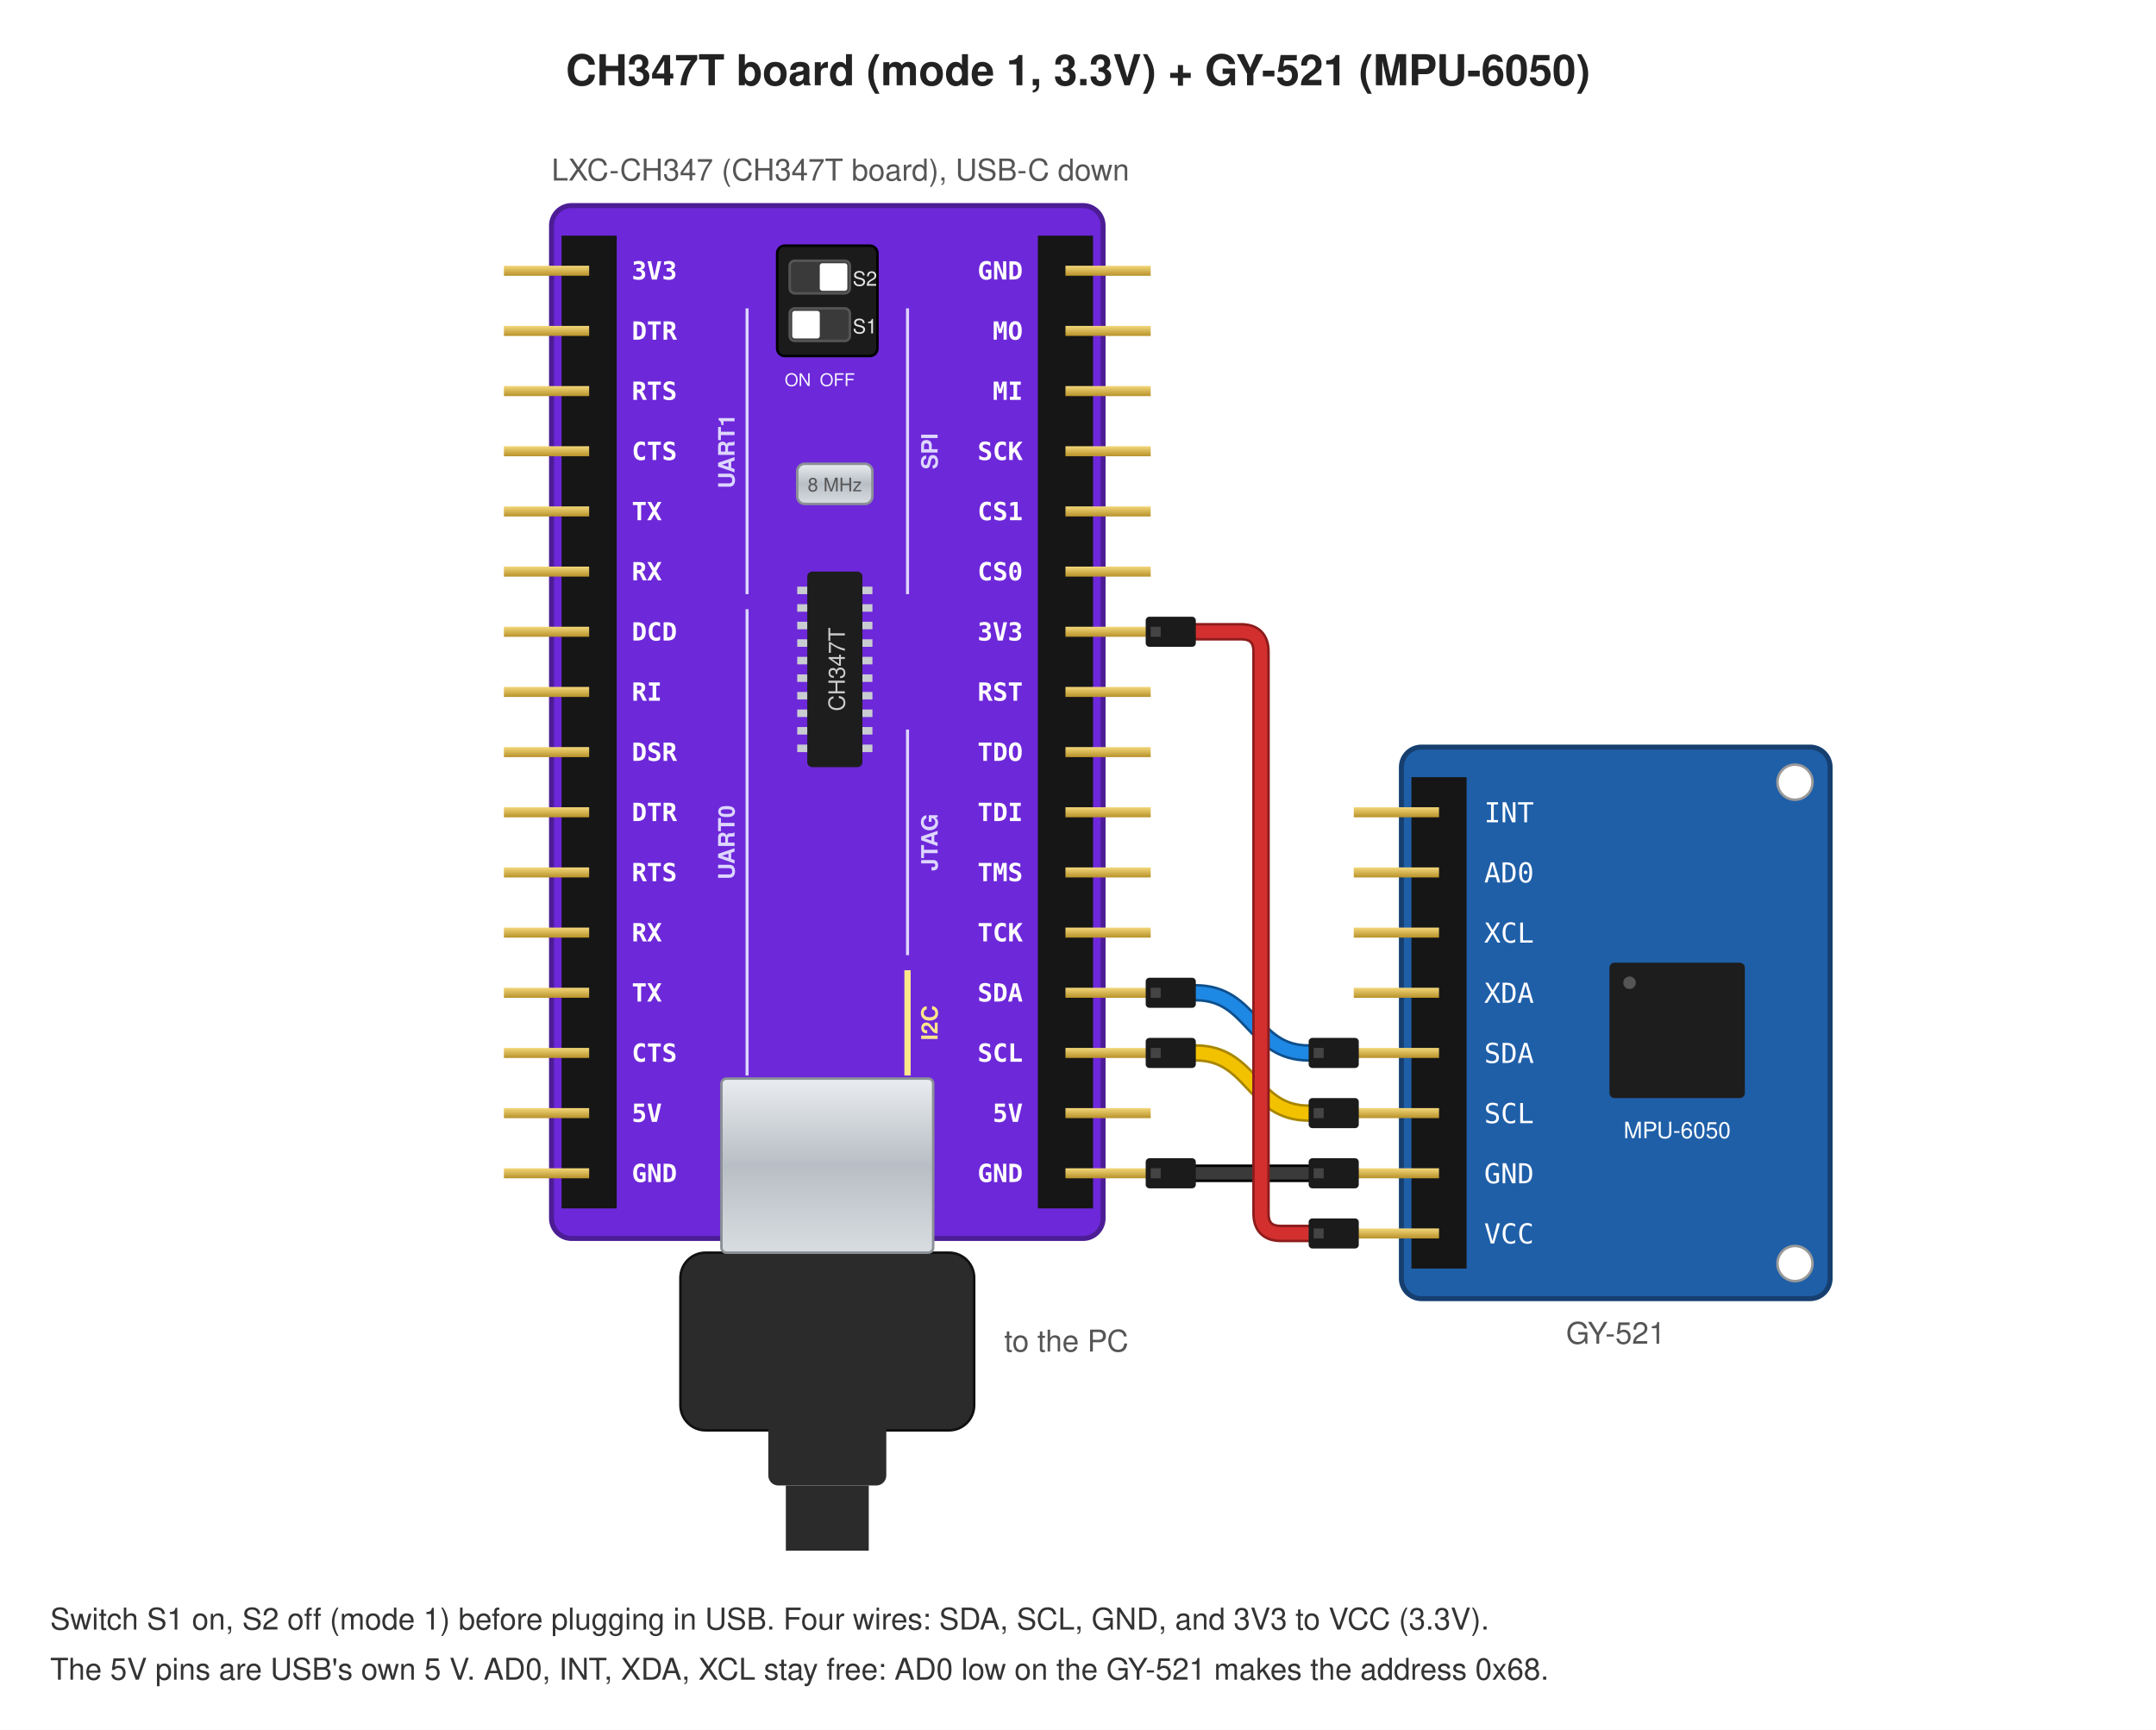
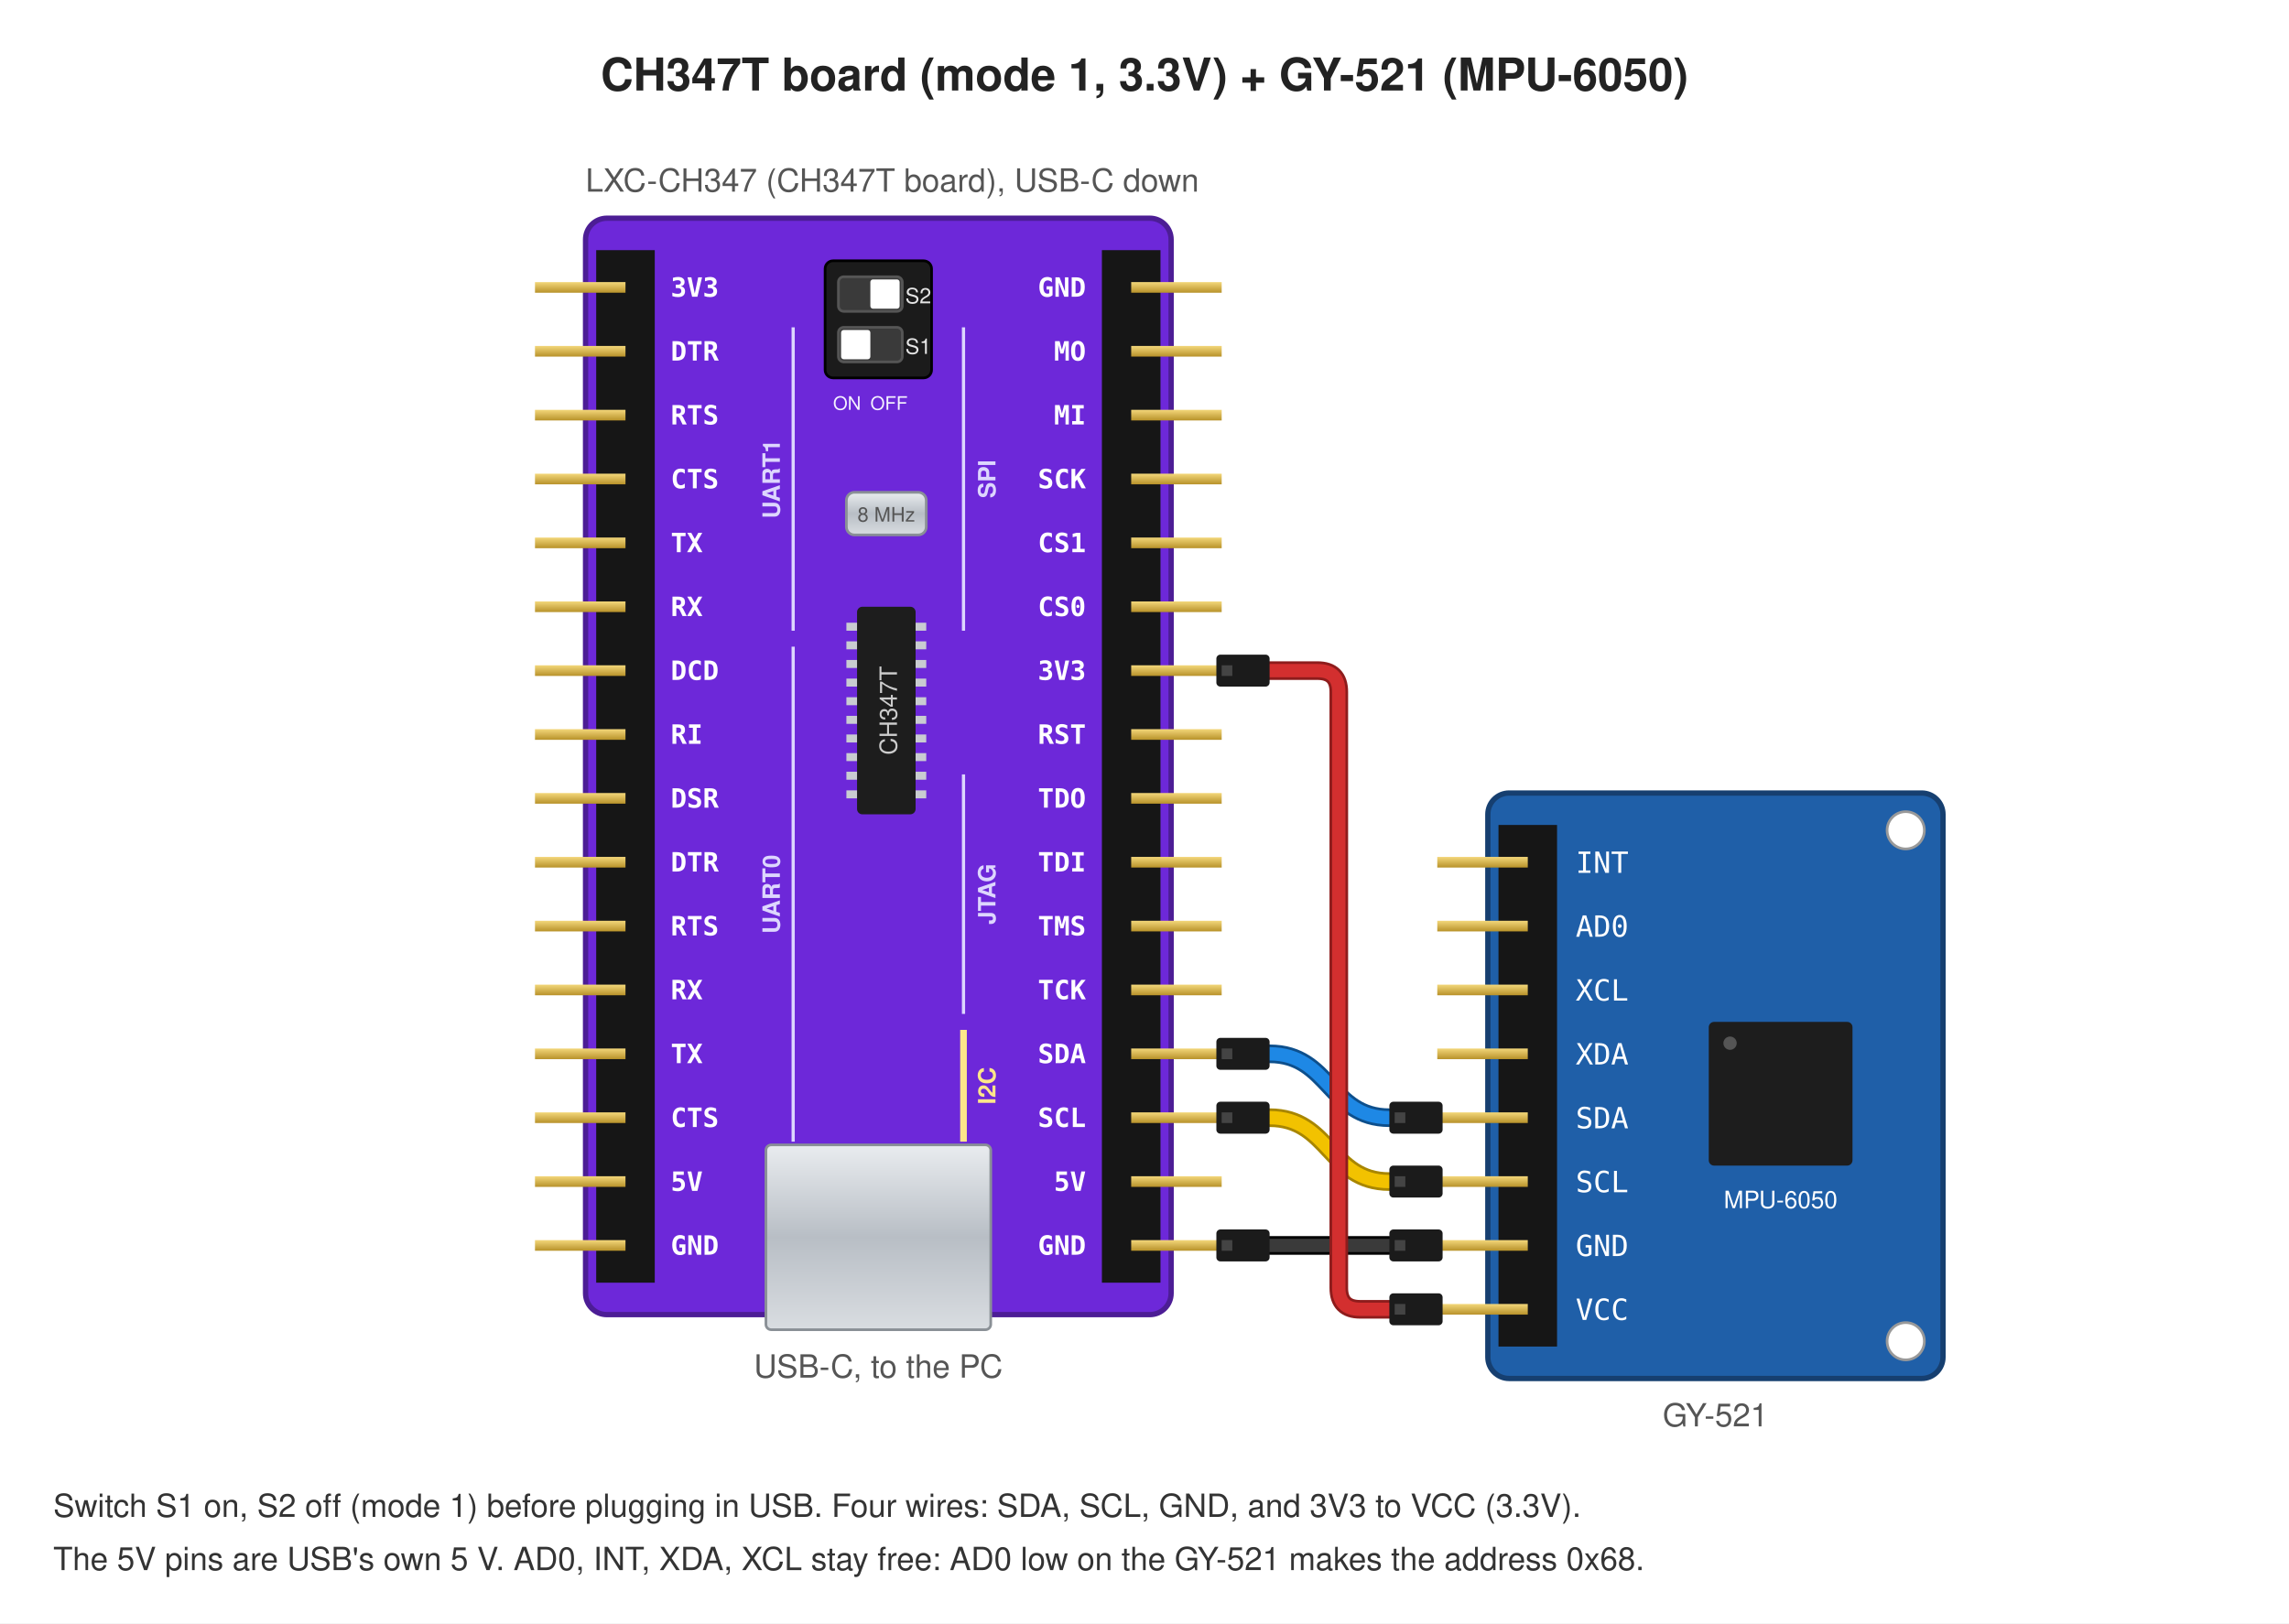
- <svg xmlns="http://www.w3.org/2000/svg" viewBox="0 0 860 690" width="860" height="690" font-family="Helvetica, Arial, sans-serif">
+ <svg xmlns="http://www.w3.org/2000/svg" viewBox="0 0 860 610" width="860" height="610" font-family="Helvetica, Arial, sans-serif">
  <style>@media (prefers-color-scheme: dark) { .bg { fill-opacity: 0.85 } }</style>
  <defs>
    <linearGradient id="metal" x1="0" y1="0" x2="0" y2="1">
      <stop offset="0" stop-color="#e9ecef" />
      <stop offset="0.5" stop-color="#b8bec5" />
      <stop offset="1" stop-color="#d9dde1" />
    </linearGradient>
    <linearGradient id="pin" x1="0" y1="0" x2="0" y2="1">
      <stop offset="0" stop-color="#f3d77a" />
      <stop offset="1" stop-color="#b8922a" />
    </linearGradient>
    <g id="dupont">
      <rect x="0" y="-6" width="20" height="12" rx="1.5" fill="#1b1b1b" />
      <rect x="2" y="-2" width="4" height="4" fill="#444" />
    </g>
  </defs>
-   <rect class="bg" width="860" height="690" fill="#ffffff" />
+   <rect class="bg" width="860" height="610" fill="#ffffff" />
  <text x="430.0" y="34" text-anchor="middle" font-size="17" font-weight="bold" fill="#222">CH347T board (mode 1, 3.3V) + GY-521 (MPU-6050)</text>
  <rect x="220" y="82" width="220" height="412" rx="8" fill="#6d28d9" stroke="#4c1d95" stroke-width="2" />
  <text x="220" y="72" font-size="12" fill="#555">LXC-CH347 (CH347T board), USB-C down</text>
  <rect x="224" y="94" width="22" height="388" fill="#161616" />
  <rect x="414" y="94" width="22" height="388" fill="#161616" />
  <g fill="url(#pin)">
    <rect x="201" y="106" width="34.0" height="4" />
    <rect x="425.0" y="106" width="34.0" height="4" />
    <rect x="201" y="130" width="34.0" height="4" />
    <rect x="425.0" y="130" width="34.0" height="4" />
    <rect x="201" y="154" width="34.0" height="4" />
    <rect x="425.0" y="154" width="34.0" height="4" />
    <rect x="201" y="178" width="34.0" height="4" />
    <rect x="425.0" y="178" width="34.0" height="4" />
    <rect x="201" y="202" width="34.0" height="4" />
    <rect x="425.0" y="202" width="34.0" height="4" />
    <rect x="201" y="226" width="34.0" height="4" />
    <rect x="425.0" y="226" width="34.0" height="4" />
    <rect x="201" y="250" width="34.0" height="4" />
    <rect x="425.0" y="250" width="34.0" height="4" />
    <rect x="201" y="274" width="34.0" height="4" />
    <rect x="425.0" y="274" width="34.0" height="4" />
    <rect x="201" y="298" width="34.0" height="4" />
    <rect x="425.0" y="298" width="34.0" height="4" />
    <rect x="201" y="322" width="34.0" height="4" />
    <rect x="425.0" y="322" width="34.0" height="4" />
    <rect x="201" y="346" width="34.0" height="4" />
    <rect x="425.0" y="346" width="34.0" height="4" />
    <rect x="201" y="370" width="34.0" height="4" />
    <rect x="425.0" y="370" width="34.0" height="4" />
    <rect x="201" y="394" width="34.0" height="4" />
    <rect x="425.0" y="394" width="34.0" height="4" />
    <rect x="201" y="418" width="34.0" height="4" />
    <rect x="425.0" y="418" width="34.0" height="4" />
    <rect x="201" y="442" width="34.0" height="4" />
    <rect x="425.0" y="442" width="34.0" height="4" />
    <rect x="201" y="466" width="34.0" height="4" />
    <rect x="425.0" y="466" width="34.0" height="4" />
  </g>
  <g font-size="10" font-weight="bold" fill="#fff" font-family="Menlo, Consolas, monospace">
    <text x="252" y="111.5">3V3</text>
    <text x="408" y="111.5" text-anchor="end">GND</text>
    <text x="252" y="135.5">DTR</text>
    <text x="408" y="135.5" text-anchor="end">MO</text>
    <text x="252" y="159.5">RTS</text>
    <text x="408" y="159.5" text-anchor="end">MI</text>
    <text x="252" y="183.5">CTS</text>
    <text x="408" y="183.5" text-anchor="end">SCK</text>
    <text x="252" y="207.5">TX</text>
    <text x="408" y="207.5" text-anchor="end">CS1</text>
    <text x="252" y="231.5">RX</text>
    <text x="408" y="231.5" text-anchor="end">CS0</text>
    <text x="252" y="255.5">DCD</text>
    <text x="408" y="255.5" text-anchor="end">3V3</text>
    <text x="252" y="279.5">RI</text>
    <text x="408" y="279.5" text-anchor="end">RST</text>
    <text x="252" y="303.5">DSR</text>
    <text x="408" y="303.5" text-anchor="end">TDO</text>
    <text x="252" y="327.5">DTR</text>
    <text x="408" y="327.5" text-anchor="end">TDI</text>
    <text x="252" y="351.5">RTS</text>
    <text x="408" y="351.5" text-anchor="end">TMS</text>
    <text x="252" y="375.5">RX</text>
    <text x="408" y="375.5" text-anchor="end">TCK</text>
    <text x="252" y="399.5">TX</text>
    <text x="408" y="399.5" text-anchor="end">SDA</text>
    <text x="252" y="423.5">CTS</text>
    <text x="408" y="423.5" text-anchor="end">SCL</text>
    <text x="252" y="447.5">5V</text>
    <text x="408" y="447.5" text-anchor="end">5V</text>
    <text x="252" y="471.5">GND</text>
    <text x="408" y="471.5" text-anchor="end">GND</text>
  </g>
  <line x1="298" y1="123" x2="298" y2="237" stroke="#ddd6fe" stroke-width="1.2" />
  <text transform="translate(293 180.0) rotate(-90)" text-anchor="middle" font-size="9" font-weight="bold" fill="#ddd6fe">UART1</text>
  <line x1="298" y1="243" x2="298" y2="429" stroke="#ddd6fe" stroke-width="1.2" />
  <text transform="translate(293 336.0) rotate(-90)" text-anchor="middle" font-size="9" font-weight="bold" fill="#ddd6fe">UART0</text>
  <line x1="362" y1="123" x2="362" y2="237" stroke="#ddd6fe" stroke-width="1.2" />
  <text transform="translate(374 180.0) rotate(-90)" text-anchor="middle" font-size="9" font-weight="bold" fill="#ddd6fe">SPI</text>
  <line x1="362" y1="291" x2="362" y2="381" stroke="#ddd6fe" stroke-width="1.2" />
  <text transform="translate(374 336.0) rotate(-90)" text-anchor="middle" font-size="9" font-weight="bold" fill="#ddd6fe">JTAG</text>
  <line x1="362" y1="387" x2="362" y2="429" stroke="#fde68a" stroke-width="2.5" />
  <text transform="translate(374 408.0) rotate(-90)" text-anchor="middle" font-size="9" font-weight="bold" fill="#fde68a">I2C</text>
  <rect x="310" y="98" width="40" height="44" rx="3" fill="#1b1b1b" stroke="#000" />
  <rect x="315" y="104" width="24" height="13" rx="2" fill="#3a3a3a" stroke="#555" />
  <rect x="327" y="105" width="11" height="11" rx="1" fill="#ffffff" />
  <text x="345" y="114" text-anchor="middle" font-size="8" fill="#e5e5e5">S2</text>
  <rect x="315" y="123" width="24" height="13" rx="2" fill="#3a3a3a" stroke="#555" />
  <rect x="316" y="124" width="11" height="11" rx="1" fill="#ffffff" />
  <text x="345" y="133" text-anchor="middle" font-size="8" fill="#e5e5e5">S1</text>
  <text x="313" y="154" font-size="7" fill="#f5f3ff">ON</text>
  <text x="341" y="154" text-anchor="end" font-size="7" fill="#f5f3ff">OFF</text>
  <rect x="318" y="234" width="6" height="3" fill="#c9ccd1" />
  <rect x="342" y="234" width="6" height="3" fill="#c9ccd1" />
  <rect x="318" y="241" width="6" height="3" fill="#c9ccd1" />
  <rect x="342" y="241" width="6" height="3" fill="#c9ccd1" />
  <rect x="318" y="248" width="6" height="3" fill="#c9ccd1" />
  <rect x="342" y="248" width="6" height="3" fill="#c9ccd1" />
  <rect x="318" y="255" width="6" height="3" fill="#c9ccd1" />
  <rect x="342" y="255" width="6" height="3" fill="#c9ccd1" />
  <rect x="318" y="262" width="6" height="3" fill="#c9ccd1" />
  <rect x="342" y="262" width="6" height="3" fill="#c9ccd1" />
  <rect x="318" y="269" width="6" height="3" fill="#c9ccd1" />
  <rect x="342" y="269" width="6" height="3" fill="#c9ccd1" />
  <rect x="318" y="276" width="6" height="3" fill="#c9ccd1" />
  <rect x="342" y="276" width="6" height="3" fill="#c9ccd1" />
  <rect x="318" y="283" width="6" height="3" fill="#c9ccd1" />
  <rect x="342" y="283" width="6" height="3" fill="#c9ccd1" />
  <rect x="318" y="290" width="6" height="3" fill="#c9ccd1" />
  <rect x="342" y="290" width="6" height="3" fill="#c9ccd1" />
  <rect x="318" y="297" width="6" height="3" fill="#c9ccd1" />
  <rect x="342" y="297" width="6" height="3" fill="#c9ccd1" />
  <rect x="322" y="228" width="22" height="78" rx="2" fill="#1d1d1d" />
  <text transform="translate(337 267) rotate(-90)" text-anchor="middle" font-size="9" fill="#ccc">CH347T</text>
  <rect x="318" y="185.0" width="30" height="16" rx="3" fill="url(#metal)" stroke="#8a9096" />
  <text x="333" y="196.0" text-anchor="middle" font-size="7.5" fill="#555">8 MHz</text>
-   <rect x="271.417" y="499.669" width="117.165" height="70.866" rx="10" fill="#2b2b2b" stroke="#111" />
-   <rect x="306.465" y="566.535" width="47.071" height="26" rx="4" fill="#2b2b2b" />
-   <rect x="313.465" y="592.535" width="33.071" height="26" fill="#2b2b2b" />
  <rect x="287.764" y="430.22" width="84.472" height="69.449" rx="2" fill="url(#metal)" stroke="#8a9096" />
-   <text x="400.583" y="539.102" font-size="12" fill="#555">to the PC</text>
+   <text x="330.0" y="517.669" text-anchor="middle" font-size="12" fill="#555">USB-C, to the PC</text>
  <rect x="559" y="298" width="171" height="220" rx="8" fill="#1f5fa8" stroke="#163f70" stroke-width="2" />
  <circle cx="716" cy="312" r="7" fill="#fff" stroke="#999" />
  <circle cx="716" cy="504" r="7" fill="#fff" stroke="#999" />
  <rect x="563" y="310" width="22" height="196" fill="#161616" />
  <g fill="url(#pin)">
    <rect x="540" y="322" width="34" height="4" />
    <rect x="540" y="346" width="34" height="4" />
    <rect x="540" y="370" width="34" height="4" />
    <rect x="540" y="394" width="34" height="4" />
    <rect x="540" y="418" width="34" height="4" />
    <rect x="540" y="442" width="34" height="4" />
    <rect x="540" y="466" width="34" height="4" />
    <rect x="540" y="490" width="34" height="4" />
  </g>
  <g font-size="11" fill="#fff" font-family="Menlo, Consolas, monospace">
    <text x="592" y="328">INT</text>
    <text x="592" y="352">AD0</text>
    <text x="592" y="376">XCL</text>
    <text x="592" y="400">XDA</text>
    <text x="592" y="424">SDA</text>
    <text x="592" y="448">SCL</text>
    <text x="592" y="472">GND</text>
    <text x="592" y="496">VCC</text>
  </g>
  <rect x="642" y="384" width="54" height="54" rx="2" fill="#1d1d1d" />
  <circle cx="650" cy="392" r="2.5" fill="#555" />
  <text x="669" y="454" text-anchor="middle" font-size="9" fill="#fff">MPU-6050</text>
  <text x="644.5" y="536" text-anchor="middle" font-size="12" fill="#555">GY-521</text>
  <g stroke-linecap="round" fill="none">
    <path d="M477 396 C 499.5 396, 499.5 420, 522 420" stroke="#0d4f8c" stroke-width="7" />
    <path d="M477 396 C 499.5 396, 499.5 420, 522 420" stroke="#1e88e5" stroke-width="5" />
    <path d="M477 420 C 499.5 420, 499.5 444, 522 444" stroke="#a88600" stroke-width="7" />
    <path d="M477 420 C 499.5 420, 499.5 444, 522 444" stroke="#f2c200" stroke-width="5" />
    <path d="M477 468 H522" stroke="#000" stroke-width="7" />
    <path d="M477 468 H522" stroke="#3a3a3a" stroke-width="5" />
    <path d="M477 252 H495 Q503 252 503 260 V484 Q503 492 511 492 H522" stroke="#8e1c1c" stroke-width="7" />
    <path d="M477 252 H495 Q503 252 503 260 V484 Q503 492 511 492 H522" stroke="#d32f2f" stroke-width="5" />
  </g>
  <use href="#dupont" x="457" y="396" />
  <use href="#dupont" x="522" y="420" />
  <use href="#dupont" x="457" y="420" />
  <use href="#dupont" x="522" y="444" />
  <use href="#dupont" x="457" y="468" />
  <use href="#dupont" x="522" y="468" />
  <use href="#dupont" x="457" y="252" />
  <use href="#dupont" x="522" y="492" />
  <g font-size="12" fill="#333">
-     <text x="20" y="650">Switch S1 on, S2 off (mode 1) before plugging in USB. Four wires: SDA, SCL, GND, and 3V3 to VCC (3.3V).</text>
-     <text x="20" y="670">The 5V pins are USB's own 5 V. AD0, INT, XDA, XCL stay free: AD0 low on the GY-521 makes the address 0x68.</text>
+     <text x="20" y="570">Switch S1 on, S2 off (mode 1) before plugging in USB. Four wires: SDA, SCL, GND, and 3V3 to VCC (3.3V).</text>
+     <text x="20" y="590">The 5V pins are USB's own 5 V. AD0, INT, XDA, XCL stay free: AD0 low on the GY-521 makes the address 0x68.</text>
  </g>
</svg>
